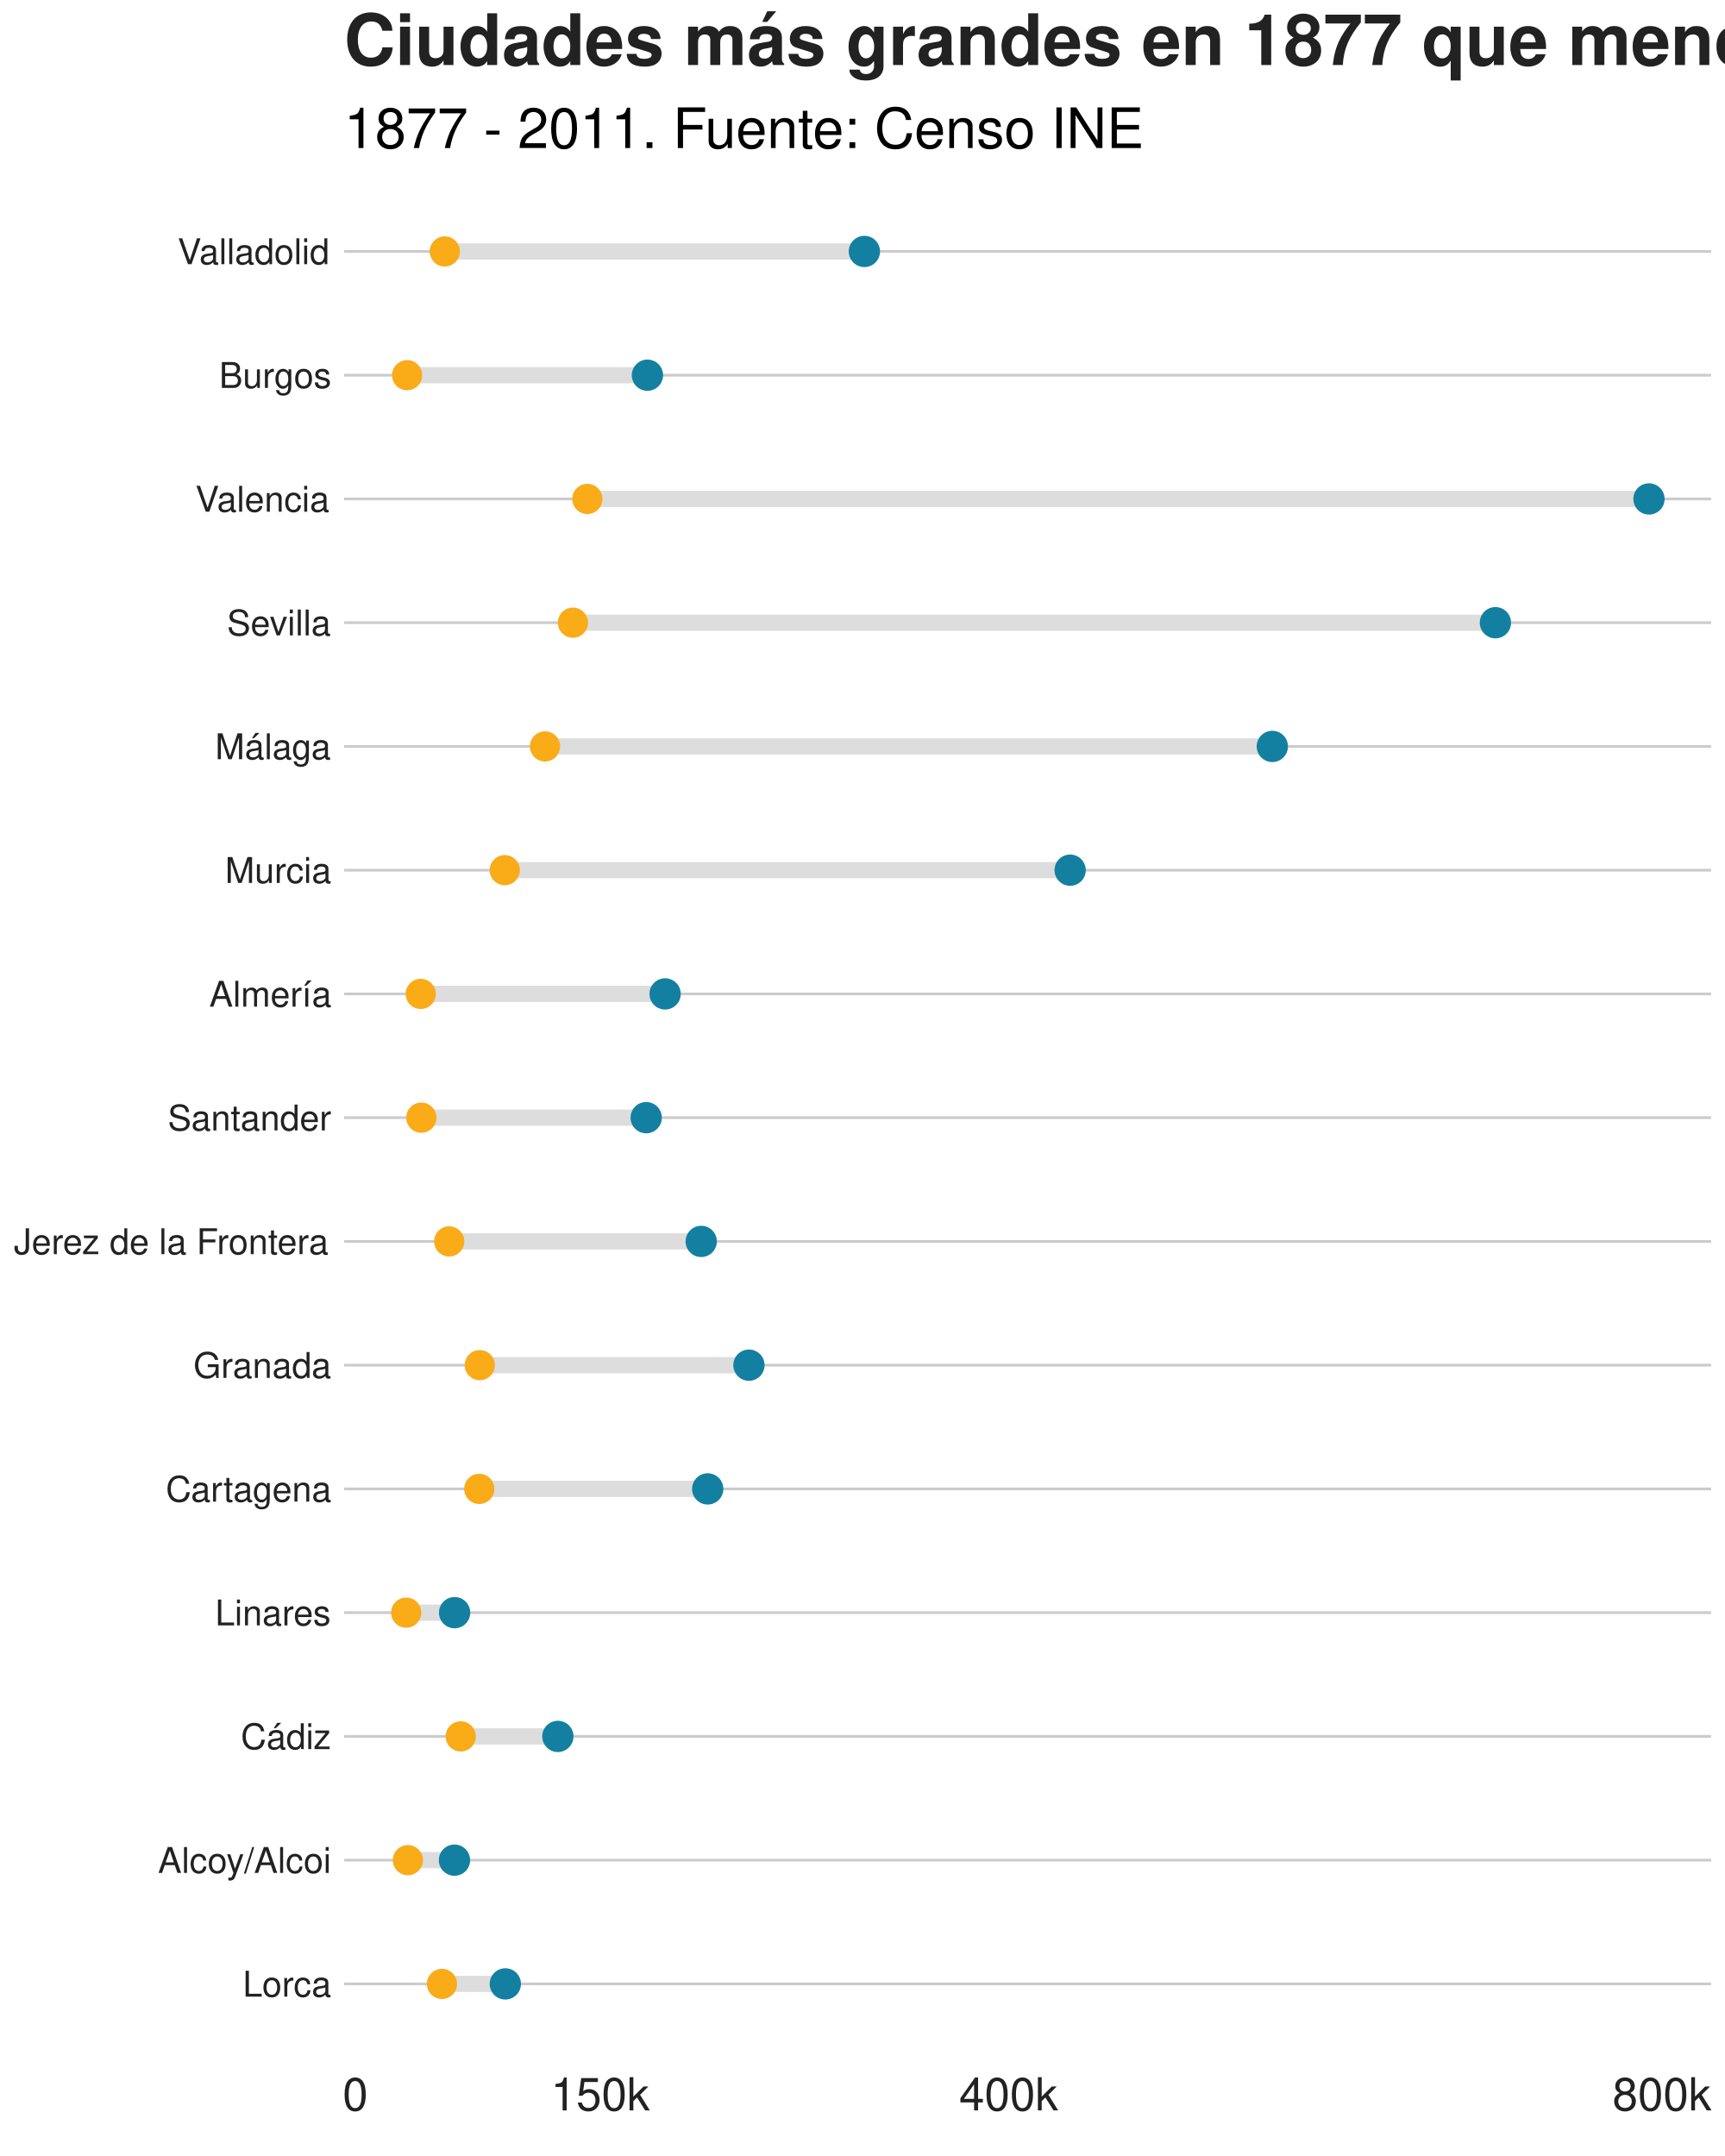
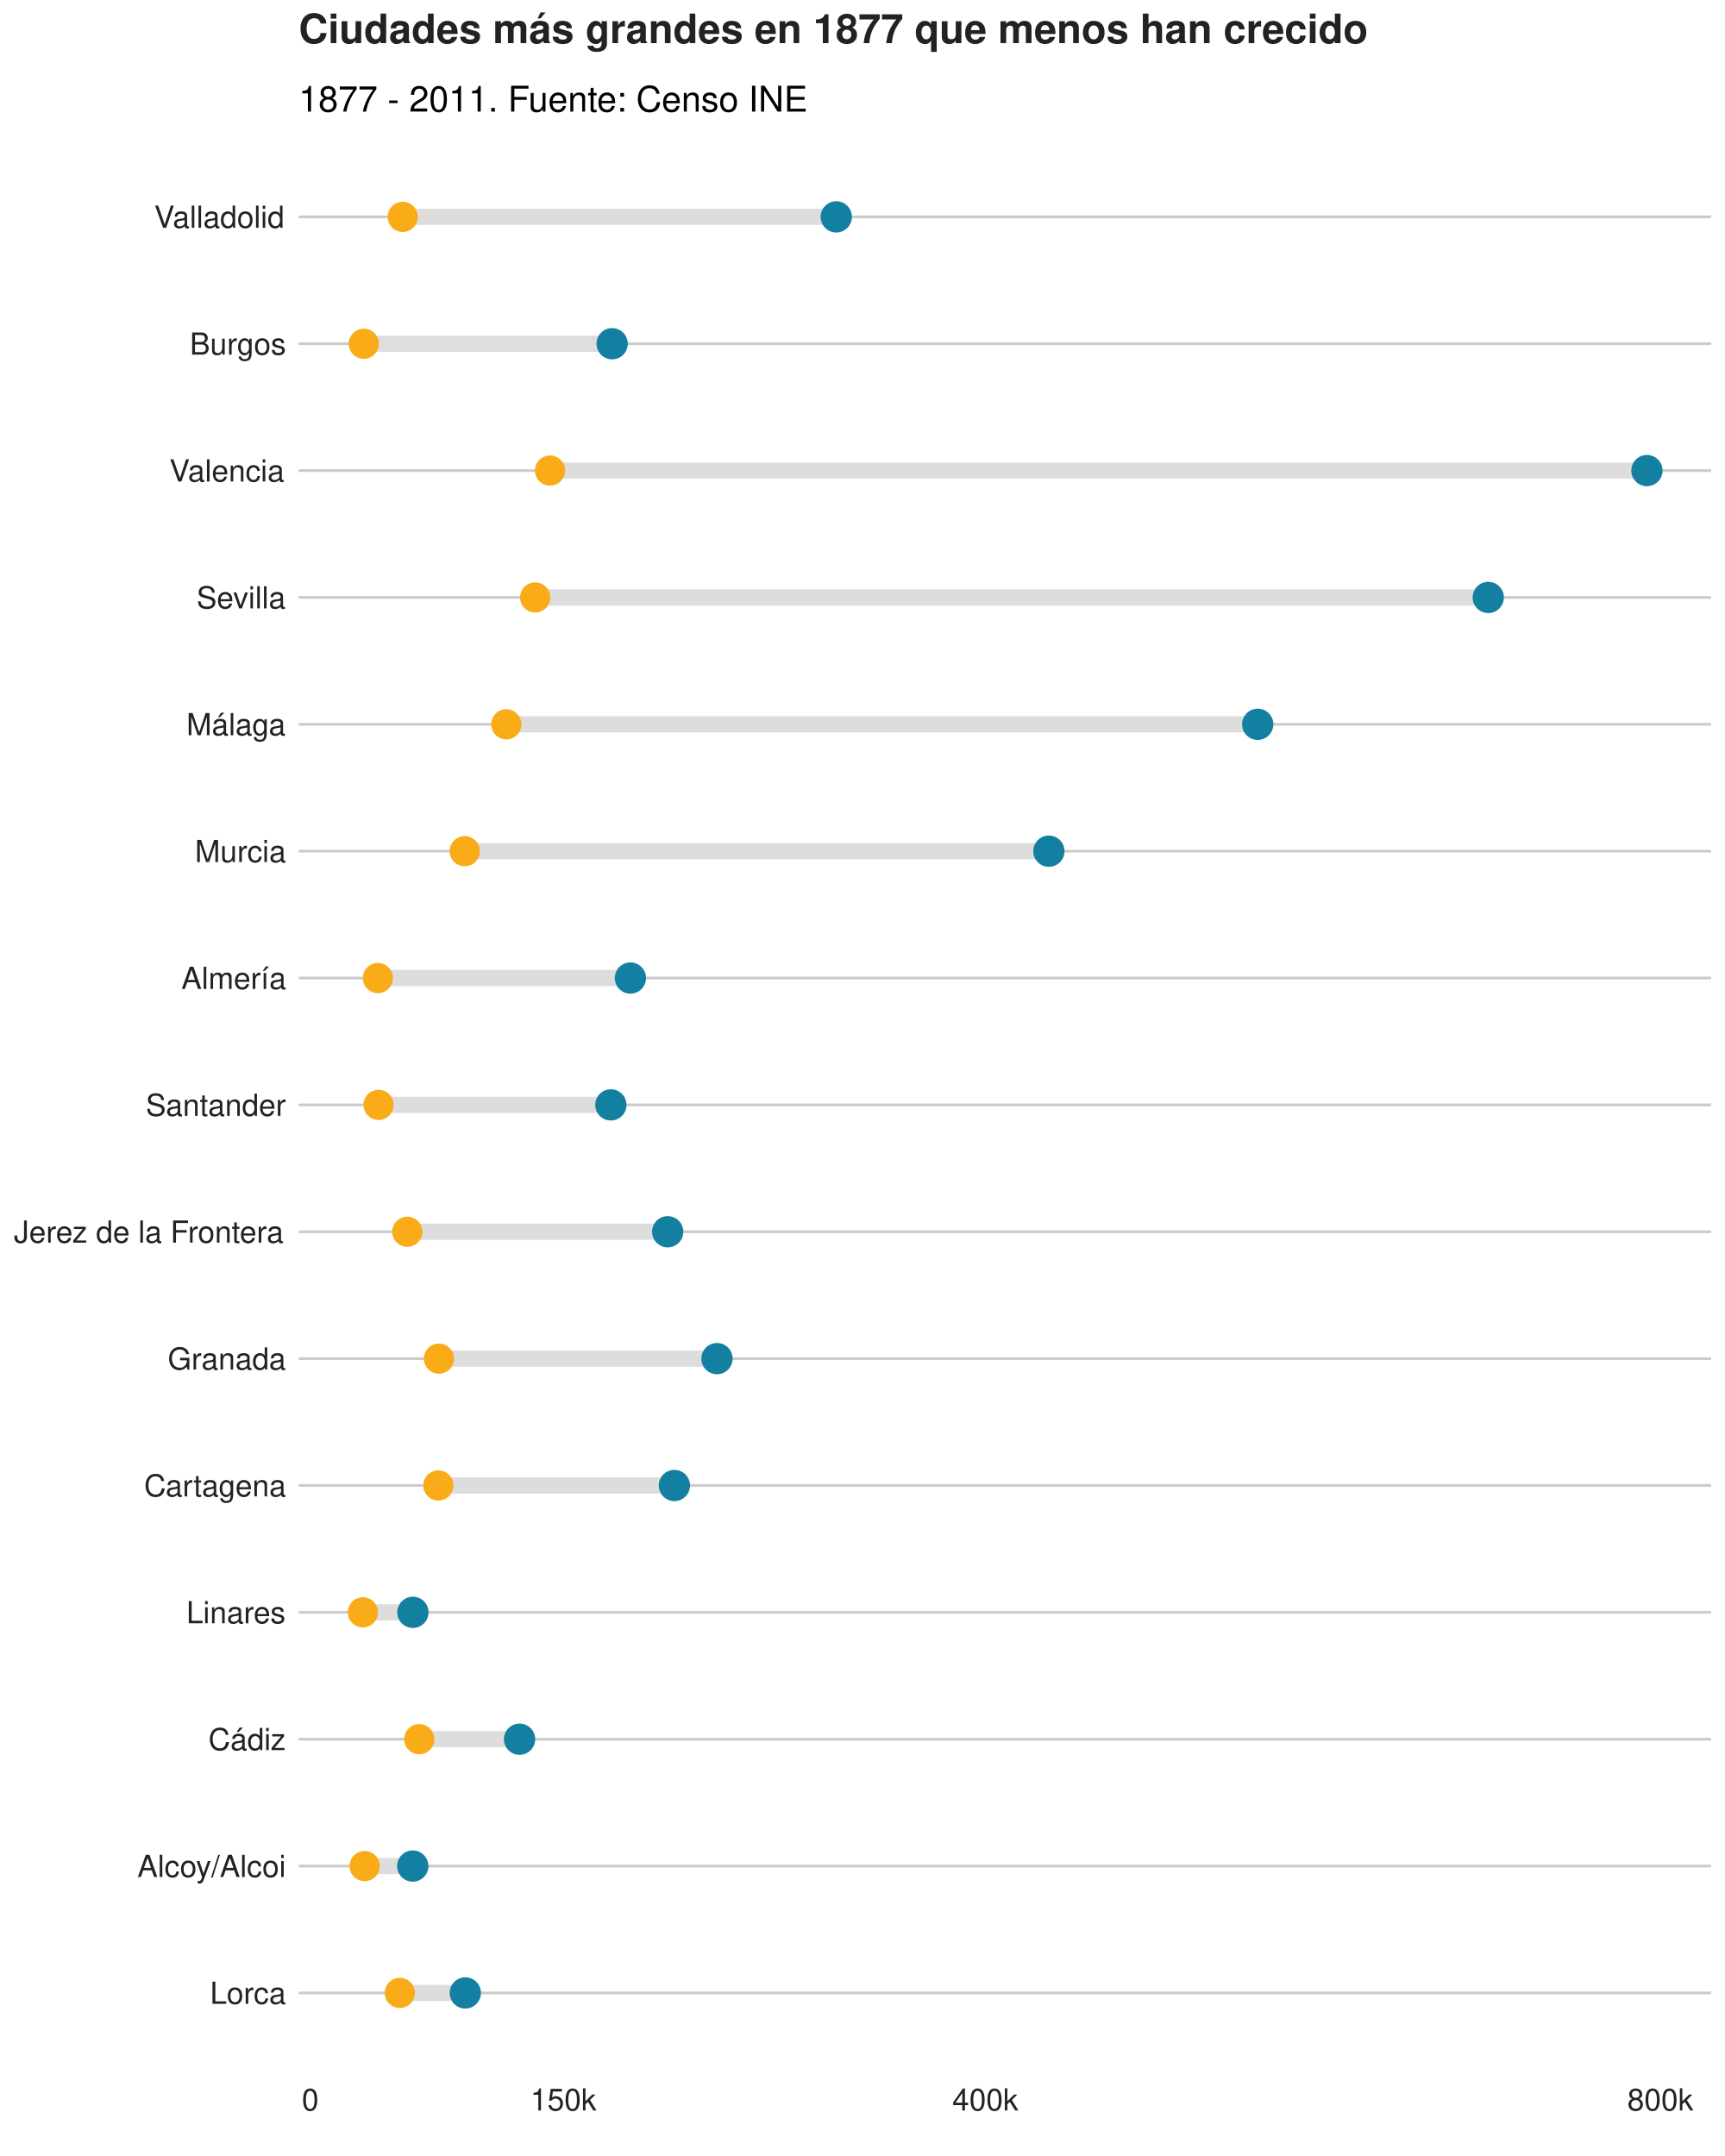
<svg xmlns="http://www.w3.org/2000/svg" viewBox="0 0 680.31 850.39">
  <defs>
    <style type="text/css">
    line, polyline, polygon, path, rect, circle {
      fill: none;
      stroke: #000000;
      stroke-linecap: round;
      stroke-linejoin: round;
      stroke-miterlimit: 10.00;
    }
  </style>
  </defs>
  <rect width="100%" height="100%" style="stroke: none; fill: #FFFFFF;" />
  <rect x="0.00" y="0.00" width="680.31" height="850.39" style="stroke-width: 1.07; stroke: #FFFFFF; fill: #FFFFFF;" />
  <defs>
-     <clipPath id="cpMTM1LjY5fDY3NC44NHw4MTEuNzl8NjkuODk=">
-       <rect x="135.69" y="69.89" width="539.14" height="741.90" />
+     <clipPath id="cpMTE3LjgwfDY3NC44NHw4MTYuMDl8NTUuNTI=">
+       <rect x="117.80" y="55.52" width="557.04" height="760.57" />
    </clipPath>
  </defs>
-   <polyline points="135.69,782.51 674.84,782.51 " style="stroke-width: 1.07; stroke: #CBCBCB; stroke-linecap: butt;" clip-path="url(#cpMTM1LjY5fDY3NC44NHw4MTEuNzl8NjkuODk=)" />
-   <polyline points="135.69,733.70 674.84,733.70 " style="stroke-width: 1.07; stroke: #CBCBCB; stroke-linecap: butt;" clip-path="url(#cpMTM1LjY5fDY3NC44NHw4MTEuNzl8NjkuODk=)" />
-   <polyline points="135.69,684.89 674.84,684.89 " style="stroke-width: 1.07; stroke: #CBCBCB; stroke-linecap: butt;" clip-path="url(#cpMTM1LjY5fDY3NC44NHw4MTEuNzl8NjkuODk=)" />
-   <polyline points="135.69,636.08 674.84,636.08 " style="stroke-width: 1.07; stroke: #CBCBCB; stroke-linecap: butt;" clip-path="url(#cpMTM1LjY5fDY3NC44NHw4MTEuNzl8NjkuODk=)" />
-   <polyline points="135.69,587.27 674.84,587.27 " style="stroke-width: 1.07; stroke: #CBCBCB; stroke-linecap: butt;" clip-path="url(#cpMTM1LjY5fDY3NC44NHw4MTEuNzl8NjkuODk=)" />
-   <polyline points="135.69,538.46 674.84,538.46 " style="stroke-width: 1.07; stroke: #CBCBCB; stroke-linecap: butt;" clip-path="url(#cpMTM1LjY5fDY3NC44NHw4MTEuNzl8NjkuODk=)" />
-   <polyline points="135.69,489.65 674.84,489.65 " style="stroke-width: 1.07; stroke: #CBCBCB; stroke-linecap: butt;" clip-path="url(#cpMTM1LjY5fDY3NC44NHw4MTEuNzl8NjkuODk=)" />
-   <polyline points="135.69,440.84 674.84,440.84 " style="stroke-width: 1.07; stroke: #CBCBCB; stroke-linecap: butt;" clip-path="url(#cpMTM1LjY5fDY3NC44NHw4MTEuNzl8NjkuODk=)" />
-   <polyline points="135.69,392.03 674.84,392.03 " style="stroke-width: 1.07; stroke: #CBCBCB; stroke-linecap: butt;" clip-path="url(#cpMTM1LjY5fDY3NC44NHw4MTEuNzl8NjkuODk=)" />
-   <polyline points="135.69,343.22 674.84,343.22 " style="stroke-width: 1.07; stroke: #CBCBCB; stroke-linecap: butt;" clip-path="url(#cpMTM1LjY5fDY3NC44NHw4MTEuNzl8NjkuODk=)" />
-   <polyline points="135.69,294.41 674.84,294.41 " style="stroke-width: 1.07; stroke: #CBCBCB; stroke-linecap: butt;" clip-path="url(#cpMTM1LjY5fDY3NC44NHw4MTEuNzl8NjkuODk=)" />
-   <polyline points="135.69,245.61 674.84,245.61 " style="stroke-width: 1.07; stroke: #CBCBCB; stroke-linecap: butt;" clip-path="url(#cpMTM1LjY5fDY3NC44NHw4MTEuNzl8NjkuODk=)" />
-   <polyline points="135.69,196.80 674.84,196.80 " style="stroke-width: 1.07; stroke: #CBCBCB; stroke-linecap: butt;" clip-path="url(#cpMTM1LjY5fDY3NC44NHw4MTEuNzl8NjkuODk=)" />
-   <polyline points="135.69,147.99 674.84,147.99 " style="stroke-width: 1.07; stroke: #CBCBCB; stroke-linecap: butt;" clip-path="url(#cpMTM1LjY5fDY3NC44NHw4MTEuNzl8NjkuODk=)" />
-   <polyline points="135.69,99.18 674.84,99.18 " style="stroke-width: 1.07; stroke: #CBCBCB; stroke-linecap: butt;" clip-path="url(#cpMTM1LjY5fDY3NC44NHw4MTEuNzl8NjkuODk=)" />
-   <line x1="174.31" y1="782.51" x2="199.29" y2="782.51" style="stroke-width: 6.40; stroke: #DDDDDD; stroke-linecap: butt;" clip-path="url(#cpMTM1LjY5fDY3NC44NHw4MTEuNzl8NjkuODk=)" />
-   <circle cx="174.31" cy="782.51" r="4.20pt" style="stroke-width: 0.71; stroke: #FAAB18; fill: #FAAB18;" clip-path="url(#cpMTM1LjY5fDY3NC44NHw4MTEuNzl8NjkuODk=)" />
-   <circle cx="199.29" cy="782.51" r="4.36pt" style="stroke-width: 0.71; stroke: #1380A1; fill: #1380A1;" clip-path="url(#cpMTM1LjY5fDY3NC44NHw4MTEuNzl8NjkuODk=)" />
-   <line x1="160.86" y1="733.70" x2="179.24" y2="733.70" style="stroke-width: 6.40; stroke: #DDDDDD; stroke-linecap: butt;" clip-path="url(#cpMTM1LjY5fDY3NC44NHw4MTEuNzl8NjkuODk=)" />
-   <circle cx="160.86" cy="733.70" r="4.20pt" style="stroke-width: 0.71; stroke: #FAAB18; fill: #FAAB18;" clip-path="url(#cpMTM1LjY5fDY3NC44NHw4MTEuNzl8NjkuODk=)" />
-   <circle cx="179.24" cy="733.70" r="4.36pt" style="stroke-width: 0.71; stroke: #1380A1; fill: #1380A1;" clip-path="url(#cpMTM1LjY5fDY3NC44NHw4MTEuNzl8NjkuODk=)" />
-   <line x1="181.71" y1="684.89" x2="220.01" y2="684.89" style="stroke-width: 6.40; stroke: #DDDDDD; stroke-linecap: butt;" clip-path="url(#cpMTM1LjY5fDY3NC44NHw4MTEuNzl8NjkuODk=)" />
-   <circle cx="181.71" cy="684.89" r="4.20pt" style="stroke-width: 0.71; stroke: #FAAB18; fill: #FAAB18;" clip-path="url(#cpMTM1LjY5fDY3NC44NHw4MTEuNzl8NjkuODk=)" />
-   <circle cx="220.01" cy="684.89" r="4.36pt" style="stroke-width: 0.71; stroke: #1380A1; fill: #1380A1;" clip-path="url(#cpMTM1LjY5fDY3NC44NHw4MTEuNzl8NjkuODk=)" />
-   <line x1="160.20" y1="636.08" x2="179.29" y2="636.08" style="stroke-width: 6.40; stroke: #DDDDDD; stroke-linecap: butt;" clip-path="url(#cpMTM1LjY5fDY3NC44NHw4MTEuNzl8NjkuODk=)" />
-   <circle cx="160.20" cy="636.08" r="4.20pt" style="stroke-width: 0.71; stroke: #FAAB18; fill: #FAAB18;" clip-path="url(#cpMTM1LjY5fDY3NC44NHw4MTEuNzl8NjkuODk=)" />
-   <circle cx="179.29" cy="636.08" r="4.36pt" style="stroke-width: 0.71; stroke: #1380A1; fill: #1380A1;" clip-path="url(#cpMTM1LjY5fDY3NC44NHw4MTEuNzl8NjkuODk=)" />
-   <line x1="189.02" y1="587.27" x2="279.11" y2="587.27" style="stroke-width: 6.40; stroke: #DDDDDD; stroke-linecap: butt;" clip-path="url(#cpMTM1LjY5fDY3NC44NHw4MTEuNzl8NjkuODk=)" />
-   <circle cx="189.02" cy="587.27" r="4.20pt" style="stroke-width: 0.71; stroke: #FAAB18; fill: #FAAB18;" clip-path="url(#cpMTM1LjY5fDY3NC44NHw4MTEuNzl8NjkuODk=)" />
-   <circle cx="279.11" cy="587.27" r="4.36pt" style="stroke-width: 0.71; stroke: #1380A1; fill: #1380A1;" clip-path="url(#cpMTM1LjY5fDY3NC44NHw4MTEuNzl8NjkuODk=)" />
-   <line x1="189.22" y1="538.46" x2="295.37" y2="538.46" style="stroke-width: 6.40; stroke: #DDDDDD; stroke-linecap: butt;" clip-path="url(#cpMTM1LjY5fDY3NC44NHw4MTEuNzl8NjkuODk=)" />
-   <circle cx="189.22" cy="538.46" r="4.20pt" style="stroke-width: 0.71; stroke: #FAAB18; fill: #FAAB18;" clip-path="url(#cpMTM1LjY5fDY3NC44NHw4MTEuNzl8NjkuODk=)" />
-   <circle cx="295.37" cy="538.46" r="4.36pt" style="stroke-width: 0.71; stroke: #1380A1; fill: #1380A1;" clip-path="url(#cpMTM1LjY5fDY3NC44NHw4MTEuNzl8NjkuODk=)" />
-   <line x1="177.16" y1="489.65" x2="276.55" y2="489.65" style="stroke-width: 6.40; stroke: #DDDDDD; stroke-linecap: butt;" clip-path="url(#cpMTM1LjY5fDY3NC44NHw4MTEuNzl8NjkuODk=)" />
-   <circle cx="177.16" cy="489.65" r="4.20pt" style="stroke-width: 0.71; stroke: #FAAB18; fill: #FAAB18;" clip-path="url(#cpMTM1LjY5fDY3NC44NHw4MTEuNzl8NjkuODk=)" />
-   <circle cx="276.55" cy="489.65" r="4.36pt" style="stroke-width: 0.71; stroke: #1380A1; fill: #1380A1;" clip-path="url(#cpMTM1LjY5fDY3NC44NHw4MTEuNzl8NjkuODk=)" />
-   <line x1="166.17" y1="440.84" x2="254.85" y2="440.84" style="stroke-width: 6.40; stroke: #DDDDDD; stroke-linecap: butt;" clip-path="url(#cpMTM1LjY5fDY3NC44NHw4MTEuNzl8NjkuODk=)" />
-   <circle cx="166.17" cy="440.84" r="4.20pt" style="stroke-width: 0.71; stroke: #FAAB18; fill: #FAAB18;" clip-path="url(#cpMTM1LjY5fDY3NC44NHw4MTEuNzl8NjkuODk=)" />
-   <circle cx="254.85" cy="440.84" r="4.36pt" style="stroke-width: 0.71; stroke: #1380A1; fill: #1380A1;" clip-path="url(#cpMTM1LjY5fDY3NC44NHw4MTEuNzl8NjkuODk=)" />
-   <line x1="165.93" y1="392.03" x2="262.31" y2="392.03" style="stroke-width: 6.40; stroke: #DDDDDD; stroke-linecap: butt;" clip-path="url(#cpMTM1LjY5fDY3NC44NHw4MTEuNzl8NjkuODk=)" />
-   <circle cx="165.93" cy="392.03" r="4.20pt" style="stroke-width: 0.71; stroke: #FAAB18; fill: #FAAB18;" clip-path="url(#cpMTM1LjY5fDY3NC44NHw4MTEuNzl8NjkuODk=)" />
-   <circle cx="262.31" cy="392.03" r="4.36pt" style="stroke-width: 0.71; stroke: #1380A1; fill: #1380A1;" clip-path="url(#cpMTM1LjY5fDY3NC44NHw4MTEuNzl8NjkuODk=)" />
-   <line x1="199.07" y1="343.22" x2="422.05" y2="343.22" style="stroke-width: 6.40; stroke: #DDDDDD; stroke-linecap: butt;" clip-path="url(#cpMTM1LjY5fDY3NC44NHw4MTEuNzl8NjkuODk=)" />
-   <circle cx="199.07" cy="343.22" r="4.20pt" style="stroke-width: 0.71; stroke: #FAAB18; fill: #FAAB18;" clip-path="url(#cpMTM1LjY5fDY3NC44NHw4MTEuNzl8NjkuODk=)" />
-   <circle cx="422.05" cy="343.22" r="4.36pt" style="stroke-width: 0.71; stroke: #1380A1; fill: #1380A1;" clip-path="url(#cpMTM1LjY5fDY3NC44NHw4MTEuNzl8NjkuODk=)" />
-   <line x1="214.94" y1="294.41" x2="501.78" y2="294.41" style="stroke-width: 6.40; stroke: #DDDDDD; stroke-linecap: butt;" clip-path="url(#cpMTM1LjY5fDY3NC44NHw4MTEuNzl8NjkuODk=)" />
-   <circle cx="214.94" cy="294.41" r="4.20pt" style="stroke-width: 0.71; stroke: #FAAB18; fill: #FAAB18;" clip-path="url(#cpMTM1LjY5fDY3NC44NHw4MTEuNzl8NjkuODk=)" />
-   <circle cx="501.78" cy="294.41" r="4.36pt" style="stroke-width: 0.71; stroke: #1380A1; fill: #1380A1;" clip-path="url(#cpMTM1LjY5fDY3NC44NHw4MTEuNzl8NjkuODk=)" />
-   <line x1="225.96" y1="245.61" x2="589.77" y2="245.61" style="stroke-width: 6.40; stroke: #DDDDDD; stroke-linecap: butt;" clip-path="url(#cpMTM1LjY5fDY3NC44NHw4MTEuNzl8NjkuODk=)" />
-   <circle cx="225.96" cy="245.61" r="4.20pt" style="stroke-width: 0.71; stroke: #FAAB18; fill: #FAAB18;" clip-path="url(#cpMTM1LjY5fDY3NC44NHw4MTEuNzl8NjkuODk=)" />
-   <circle cx="589.77" cy="245.61" r="4.36pt" style="stroke-width: 0.71; stroke: #1380A1; fill: #1380A1;" clip-path="url(#cpMTM1LjY5fDY3NC44NHw4MTEuNzl8NjkuODk=)" />
-   <line x1="231.64" y1="196.80" x2="650.33" y2="196.80" style="stroke-width: 6.40; stroke: #DDDDDD; stroke-linecap: butt;" clip-path="url(#cpMTM1LjY5fDY3NC44NHw4MTEuNzl8NjkuODk=)" />
-   <circle cx="231.64" cy="196.80" r="4.20pt" style="stroke-width: 0.71; stroke: #FAAB18; fill: #FAAB18;" clip-path="url(#cpMTM1LjY5fDY3NC44NHw4MTEuNzl8NjkuODk=)" />
-   <circle cx="650.33" cy="196.80" r="4.36pt" style="stroke-width: 0.71; stroke: #1380A1; fill: #1380A1;" clip-path="url(#cpMTM1LjY5fDY3NC44NHw4MTEuNzl8NjkuODk=)" />
-   <line x1="160.56" y1="147.99" x2="255.34" y2="147.99" style="stroke-width: 6.40; stroke: #DDDDDD; stroke-linecap: butt;" clip-path="url(#cpMTM1LjY5fDY3NC44NHw4MTEuNzl8NjkuODk=)" />
-   <circle cx="160.56" cy="147.99" r="4.20pt" style="stroke-width: 0.71; stroke: #FAAB18; fill: #FAAB18;" clip-path="url(#cpMTM1LjY5fDY3NC44NHw4MTEuNzl8NjkuODk=)" />
-   <circle cx="255.34" cy="147.99" r="4.36pt" style="stroke-width: 0.71; stroke: #1380A1; fill: #1380A1;" clip-path="url(#cpMTM1LjY5fDY3NC44NHw4MTEuNzl8NjkuODk=)" />
-   <line x1="175.42" y1="99.18" x2="340.90" y2="99.18" style="stroke-width: 6.40; stroke: #DDDDDD; stroke-linecap: butt;" clip-path="url(#cpMTM1LjY5fDY3NC44NHw4MTEuNzl8NjkuODk=)" />
-   <circle cx="175.42" cy="99.18" r="4.20pt" style="stroke-width: 0.71; stroke: #FAAB18; fill: #FAAB18;" clip-path="url(#cpMTM1LjY5fDY3NC44NHw4MTEuNzl8NjkuODk=)" />
-   <circle cx="340.90" cy="99.18" r="4.36pt" style="stroke-width: 0.71; stroke: #1380A1; fill: #1380A1;" clip-path="url(#cpMTM1LjY5fDY3NC44NHw4MTEuNzl8NjkuODk=)" />
+   <polyline points="117.80,786.07 674.84,786.07 " style="stroke-width: 1.07; stroke: #CBCBCB; stroke-linecap: butt;" clip-path="url(#cpMTE3LjgwfDY3NC44NHw4MTYuMDl8NTUuNTI=)" />
+   <polyline points="117.80,736.03 674.84,736.03 " style="stroke-width: 1.07; stroke: #CBCBCB; stroke-linecap: butt;" clip-path="url(#cpMTE3LjgwfDY3NC44NHw4MTYuMDl8NTUuNTI=)" />
+   <polyline points="117.80,685.99 674.84,685.99 " style="stroke-width: 1.07; stroke: #CBCBCB; stroke-linecap: butt;" clip-path="url(#cpMTE3LjgwfDY3NC44NHw4MTYuMDl8NTUuNTI=)" />
+   <polyline points="117.80,635.95 674.84,635.95 " style="stroke-width: 1.07; stroke: #CBCBCB; stroke-linecap: butt;" clip-path="url(#cpMTE3LjgwfDY3NC44NHw4MTYuMDl8NTUuNTI=)" />
+   <polyline points="117.80,585.92 674.84,585.92 " style="stroke-width: 1.07; stroke: #CBCBCB; stroke-linecap: butt;" clip-path="url(#cpMTE3LjgwfDY3NC44NHw4MTYuMDl8NTUuNTI=)" />
+   <polyline points="117.80,535.88 674.84,535.88 " style="stroke-width: 1.07; stroke: #CBCBCB; stroke-linecap: butt;" clip-path="url(#cpMTE3LjgwfDY3NC44NHw4MTYuMDl8NTUuNTI=)" />
+   <polyline points="117.80,485.84 674.84,485.84 " style="stroke-width: 1.07; stroke: #CBCBCB; stroke-linecap: butt;" clip-path="url(#cpMTE3LjgwfDY3NC44NHw4MTYuMDl8NTUuNTI=)" />
+   <polyline points="117.80,435.80 674.84,435.80 " style="stroke-width: 1.07; stroke: #CBCBCB; stroke-linecap: butt;" clip-path="url(#cpMTE3LjgwfDY3NC44NHw4MTYuMDl8NTUuNTI=)" />
+   <polyline points="117.80,385.77 674.84,385.77 " style="stroke-width: 1.07; stroke: #CBCBCB; stroke-linecap: butt;" clip-path="url(#cpMTE3LjgwfDY3NC44NHw4MTYuMDl8NTUuNTI=)" />
+   <polyline points="117.80,335.73 674.84,335.73 " style="stroke-width: 1.07; stroke: #CBCBCB; stroke-linecap: butt;" clip-path="url(#cpMTE3LjgwfDY3NC44NHw4MTYuMDl8NTUuNTI=)" />
+   <polyline points="117.80,285.69 674.84,285.69 " style="stroke-width: 1.07; stroke: #CBCBCB; stroke-linecap: butt;" clip-path="url(#cpMTE3LjgwfDY3NC44NHw4MTYuMDl8NTUuNTI=)" />
+   <polyline points="117.80,235.65 674.84,235.65 " style="stroke-width: 1.07; stroke: #CBCBCB; stroke-linecap: butt;" clip-path="url(#cpMTE3LjgwfDY3NC44NHw4MTYuMDl8NTUuNTI=)" />
+   <polyline points="117.80,185.61 674.84,185.61 " style="stroke-width: 1.07; stroke: #CBCBCB; stroke-linecap: butt;" clip-path="url(#cpMTE3LjgwfDY3NC44NHw4MTYuMDl8NTUuNTI=)" />
+   <polyline points="117.80,135.58 674.84,135.58 " style="stroke-width: 1.07; stroke: #CBCBCB; stroke-linecap: butt;" clip-path="url(#cpMTE3LjgwfDY3NC44NHw4MTYuMDl8NTUuNTI=)" />
+   <polyline points="117.80,85.54 674.84,85.54 " style="stroke-width: 1.07; stroke: #CBCBCB; stroke-linecap: butt;" clip-path="url(#cpMTE3LjgwfDY3NC44NHw4MTYuMDl8NTUuNTI=)" />
+   <line x1="157.69" y1="786.07" x2="183.51" y2="786.07" style="stroke-width: 6.40; stroke: #DDDDDD; stroke-linecap: butt;" clip-path="url(#cpMTE3LjgwfDY3NC44NHw4MTYuMDl8NTUuNTI=)" />
+   <circle cx="157.69" cy="786.07" r="4.20pt" style="stroke-width: 0.71; stroke: #FAAB18; fill: #FAAB18;" clip-path="url(#cpMTE3LjgwfDY3NC44NHw4MTYuMDl8NTUuNTI=)" />
+   <circle cx="183.51" cy="786.07" r="4.36pt" style="stroke-width: 0.71; stroke: #1380A1; fill: #1380A1;" clip-path="url(#cpMTE3LjgwfDY3NC44NHw4MTYuMDl8NTUuNTI=)" />
+   <line x1="143.80" y1="736.03" x2="162.79" y2="736.03" style="stroke-width: 6.40; stroke: #DDDDDD; stroke-linecap: butt;" clip-path="url(#cpMTE3LjgwfDY3NC44NHw4MTYuMDl8NTUuNTI=)" />
+   <circle cx="143.80" cy="736.03" r="4.20pt" style="stroke-width: 0.71; stroke: #FAAB18; fill: #FAAB18;" clip-path="url(#cpMTE3LjgwfDY3NC44NHw4MTYuMDl8NTUuNTI=)" />
+   <circle cx="162.79" cy="736.03" r="4.36pt" style="stroke-width: 0.71; stroke: #1380A1; fill: #1380A1;" clip-path="url(#cpMTE3LjgwfDY3NC44NHw4MTYuMDl8NTUuNTI=)" />
+   <line x1="165.34" y1="685.99" x2="204.91" y2="685.99" style="stroke-width: 6.40; stroke: #DDDDDD; stroke-linecap: butt;" clip-path="url(#cpMTE3LjgwfDY3NC44NHw4MTYuMDl8NTUuNTI=)" />
+   <circle cx="165.34" cy="685.99" r="4.20pt" style="stroke-width: 0.71; stroke: #FAAB18; fill: #FAAB18;" clip-path="url(#cpMTE3LjgwfDY3NC44NHw4MTYuMDl8NTUuNTI=)" />
+   <circle cx="204.91" cy="685.99" r="4.36pt" style="stroke-width: 0.71; stroke: #1380A1; fill: #1380A1;" clip-path="url(#cpMTE3LjgwfDY3NC44NHw4MTYuMDl8NTUuNTI=)" />
+   <line x1="143.12" y1="635.95" x2="162.84" y2="635.95" style="stroke-width: 6.40; stroke: #DDDDDD; stroke-linecap: butt;" clip-path="url(#cpMTE3LjgwfDY3NC44NHw4MTYuMDl8NTUuNTI=)" />
+   <circle cx="143.12" cy="635.95" r="4.20pt" style="stroke-width: 0.71; stroke: #FAAB18; fill: #FAAB18;" clip-path="url(#cpMTE3LjgwfDY3NC44NHw4MTYuMDl8NTUuNTI=)" />
+   <circle cx="162.84" cy="635.95" r="4.36pt" style="stroke-width: 0.71; stroke: #1380A1; fill: #1380A1;" clip-path="url(#cpMTE3LjgwfDY3NC44NHw4MTYuMDl8NTUuNTI=)" />
+   <line x1="172.89" y1="585.92" x2="265.97" y2="585.92" style="stroke-width: 6.40; stroke: #DDDDDD; stroke-linecap: butt;" clip-path="url(#cpMTE3LjgwfDY3NC44NHw4MTYuMDl8NTUuNTI=)" />
+   <circle cx="172.89" cy="585.92" r="4.20pt" style="stroke-width: 0.71; stroke: #FAAB18; fill: #FAAB18;" clip-path="url(#cpMTE3LjgwfDY3NC44NHw4MTYuMDl8NTUuNTI=)" />
+   <circle cx="265.97" cy="585.92" r="4.36pt" style="stroke-width: 0.71; stroke: #1380A1; fill: #1380A1;" clip-path="url(#cpMTE3LjgwfDY3NC44NHw4MTYuMDl8NTUuNTI=)" />
+   <line x1="173.10" y1="535.88" x2="282.77" y2="535.88" style="stroke-width: 6.40; stroke: #DDDDDD; stroke-linecap: butt;" clip-path="url(#cpMTE3LjgwfDY3NC44NHw4MTYuMDl8NTUuNTI=)" />
+   <circle cx="173.10" cy="535.88" r="4.20pt" style="stroke-width: 0.71; stroke: #FAAB18; fill: #FAAB18;" clip-path="url(#cpMTE3LjgwfDY3NC44NHw4MTYuMDl8NTUuNTI=)" />
+   <circle cx="282.77" cy="535.88" r="4.36pt" style="stroke-width: 0.71; stroke: #1380A1; fill: #1380A1;" clip-path="url(#cpMTE3LjgwfDY3NC44NHw4MTYuMDl8NTUuNTI=)" />
+   <line x1="160.64" y1="485.84" x2="263.33" y2="485.84" style="stroke-width: 6.40; stroke: #DDDDDD; stroke-linecap: butt;" clip-path="url(#cpMTE3LjgwfDY3NC44NHw4MTYuMDl8NTUuNTI=)" />
+   <circle cx="160.64" cy="485.84" r="4.20pt" style="stroke-width: 0.71; stroke: #FAAB18; fill: #FAAB18;" clip-path="url(#cpMTE3LjgwfDY3NC44NHw4MTYuMDl8NTUuNTI=)" />
+   <circle cx="263.33" cy="485.84" r="4.36pt" style="stroke-width: 0.71; stroke: #1380A1; fill: #1380A1;" clip-path="url(#cpMTE3LjgwfDY3NC44NHw4MTYuMDl8NTUuNTI=)" />
+   <line x1="149.29" y1="435.80" x2="240.91" y2="435.80" style="stroke-width: 6.40; stroke: #DDDDDD; stroke-linecap: butt;" clip-path="url(#cpMTE3LjgwfDY3NC44NHw4MTYuMDl8NTUuNTI=)" />
+   <circle cx="149.29" cy="435.80" r="4.20pt" style="stroke-width: 0.71; stroke: #FAAB18; fill: #FAAB18;" clip-path="url(#cpMTE3LjgwfDY3NC44NHw4MTYuMDl8NTUuNTI=)" />
+   <circle cx="240.91" cy="435.80" r="4.36pt" style="stroke-width: 0.71; stroke: #1380A1; fill: #1380A1;" clip-path="url(#cpMTE3LjgwfDY3NC44NHw4MTYuMDl8NTUuNTI=)" />
+   <line x1="149.04" y1="385.77" x2="248.62" y2="385.77" style="stroke-width: 6.40; stroke: #DDDDDD; stroke-linecap: butt;" clip-path="url(#cpMTE3LjgwfDY3NC44NHw4MTYuMDl8NTUuNTI=)" />
+   <circle cx="149.04" cy="385.77" r="4.20pt" style="stroke-width: 0.71; stroke: #FAAB18; fill: #FAAB18;" clip-path="url(#cpMTE3LjgwfDY3NC44NHw4MTYuMDl8NTUuNTI=)" />
+   <circle cx="248.62" cy="385.77" r="4.36pt" style="stroke-width: 0.71; stroke: #1380A1; fill: #1380A1;" clip-path="url(#cpMTE3LjgwfDY3NC44NHw4MTYuMDl8NTUuNTI=)" />
+   <line x1="183.28" y1="335.73" x2="413.66" y2="335.73" style="stroke-width: 6.40; stroke: #DDDDDD; stroke-linecap: butt;" clip-path="url(#cpMTE3LjgwfDY3NC44NHw4MTYuMDl8NTUuNTI=)" />
+   <circle cx="183.28" cy="335.73" r="4.20pt" style="stroke-width: 0.71; stroke: #FAAB18; fill: #FAAB18;" clip-path="url(#cpMTE3LjgwfDY3NC44NHw4MTYuMDl8NTUuNTI=)" />
+   <circle cx="413.66" cy="335.73" r="4.36pt" style="stroke-width: 0.71; stroke: #1380A1; fill: #1380A1;" clip-path="url(#cpMTE3LjgwfDY3NC44NHw4MTYuMDl8NTUuNTI=)" />
+   <line x1="199.68" y1="285.69" x2="496.03" y2="285.69" style="stroke-width: 6.40; stroke: #DDDDDD; stroke-linecap: butt;" clip-path="url(#cpMTE3LjgwfDY3NC44NHw4MTYuMDl8NTUuNTI=)" />
+   <circle cx="199.68" cy="285.69" r="4.20pt" style="stroke-width: 0.71; stroke: #FAAB18; fill: #FAAB18;" clip-path="url(#cpMTE3LjgwfDY3NC44NHw4MTYuMDl8NTUuNTI=)" />
+   <circle cx="496.03" cy="285.69" r="4.36pt" style="stroke-width: 0.71; stroke: #1380A1; fill: #1380A1;" clip-path="url(#cpMTE3LjgwfDY3NC44NHw4MTYuMDl8NTUuNTI=)" />
+   <line x1="211.06" y1="235.65" x2="586.95" y2="235.65" style="stroke-width: 6.40; stroke: #DDDDDD; stroke-linecap: butt;" clip-path="url(#cpMTE3LjgwfDY3NC44NHw4MTYuMDl8NTUuNTI=)" />
+   <circle cx="211.06" cy="235.65" r="4.20pt" style="stroke-width: 0.71; stroke: #FAAB18; fill: #FAAB18;" clip-path="url(#cpMTE3LjgwfDY3NC44NHw4MTYuMDl8NTUuNTI=)" />
+   <circle cx="586.95" cy="235.65" r="4.36pt" style="stroke-width: 0.71; stroke: #1380A1; fill: #1380A1;" clip-path="url(#cpMTE3LjgwfDY3NC44NHw4MTYuMDl8NTUuNTI=)" />
+   <line x1="216.93" y1="185.61" x2="649.52" y2="185.61" style="stroke-width: 6.40; stroke: #DDDDDD; stroke-linecap: butt;" clip-path="url(#cpMTE3LjgwfDY3NC44NHw4MTYuMDl8NTUuNTI=)" />
+   <circle cx="216.93" cy="185.61" r="4.20pt" style="stroke-width: 0.71; stroke: #FAAB18; fill: #FAAB18;" clip-path="url(#cpMTE3LjgwfDY3NC44NHw4MTYuMDl8NTUuNTI=)" />
+   <circle cx="649.52" cy="185.61" r="4.36pt" style="stroke-width: 0.71; stroke: #1380A1; fill: #1380A1;" clip-path="url(#cpMTE3LjgwfDY3NC44NHw4MTYuMDl8NTUuNTI=)" />
+   <line x1="143.48" y1="135.58" x2="241.42" y2="135.58" style="stroke-width: 6.40; stroke: #DDDDDD; stroke-linecap: butt;" clip-path="url(#cpMTE3LjgwfDY3NC44NHw4MTYuMDl8NTUuNTI=)" />
+   <circle cx="143.48" cy="135.58" r="4.20pt" style="stroke-width: 0.71; stroke: #FAAB18; fill: #FAAB18;" clip-path="url(#cpMTE3LjgwfDY3NC44NHw4MTYuMDl8NTUuNTI=)" />
+   <circle cx="241.42" cy="135.58" r="4.36pt" style="stroke-width: 0.71; stroke: #1380A1; fill: #1380A1;" clip-path="url(#cpMTE3LjgwfDY3NC44NHw4MTYuMDl8NTUuNTI=)" />
+   <line x1="158.84" y1="85.54" x2="329.81" y2="85.54" style="stroke-width: 6.40; stroke: #DDDDDD; stroke-linecap: butt;" clip-path="url(#cpMTE3LjgwfDY3NC44NHw4MTYuMDl8NTUuNTI=)" />
+   <circle cx="158.84" cy="85.54" r="4.20pt" style="stroke-width: 0.71; stroke: #FAAB18; fill: #FAAB18;" clip-path="url(#cpMTE3LjgwfDY3NC44NHw4MTYuMDl8NTUuNTI=)" />
+   <circle cx="329.81" cy="85.54" r="4.36pt" style="stroke-width: 0.71; stroke: #1380A1; fill: #1380A1;" clip-path="url(#cpMTE3LjgwfDY3NC44NHw4MTYuMDl8NTUuNTI=)" />
  <defs>
    <clipPath id="cpMC4wMHw2ODAuMzF8ODUwLjM5fDAuMDA=">
      <rect x="0.00" y="0.00" width="680.31" height="850.39" />
    </clipPath>
  </defs>
  <g clip-path="url(#cpMC4wMHw2ODAuMzF8ODUwLjM5fDAuMDA=)">
-     <text x="95.74" y="787.53" style="font-size: 14.00px; fill: #222222; font-family: Helvetica;" textLength="35.02px" lengthAdjust="spacingAndGlyphs">Lorca</text>
+     <text x="82.85" y="790.37" style="font-size: 12.00px; fill: #222222; font-family: Helvetica;" textLength="30.02px" lengthAdjust="spacingAndGlyphs">Lorca</text>
  </g>
  <g clip-path="url(#cpMC4wMHw2ODAuMzF8ODUwLjM5fDAuMDA=)">
-     <text x="62.29" y="738.72" style="font-size: 14.00px; fill: #222222; font-family: Helvetica;" textLength="68.47px" lengthAdjust="spacingAndGlyphs">Alcoy/Alcoi</text>
+     <text x="54.18" y="740.33" style="font-size: 12.00px; fill: #222222; font-family: Helvetica;" textLength="58.69px" lengthAdjust="spacingAndGlyphs">Alcoy/Alcoi</text>
  </g>
  <g clip-path="url(#cpMC4wMHw2ODAuMzF8ODUwLjM5fDAuMDA=)">
-     <text x="94.97" y="689.91" style="font-size: 14.00px; fill: #222222; font-family: Helvetica;" textLength="35.79px" lengthAdjust="spacingAndGlyphs">Cádiz</text>
+     <text x="82.18" y="690.30" style="font-size: 12.00px; fill: #222222; font-family: Helvetica;" textLength="30.68px" lengthAdjust="spacingAndGlyphs">Cádiz</text>
  </g>
  <g clip-path="url(#cpMC4wMHw2ODAuMzF8ODUwLjM5fDAuMDA=)">
-     <text x="84.84" y="641.10" style="font-size: 14.00px; fill: #222222; font-family: Helvetica;" textLength="45.92px" lengthAdjust="spacingAndGlyphs">Linares</text>
+     <text x="73.51" y="640.26" style="font-size: 12.00px; fill: #222222; font-family: Helvetica;" textLength="39.36px" lengthAdjust="spacingAndGlyphs">Linares</text>
  </g>
  <g clip-path="url(#cpMC4wMHw2ODAuMzF8ODUwLjM5fDAuMDA=)">
-     <text x="65.38" y="592.29" style="font-size: 14.00px; fill: #222222; font-family: Helvetica;" textLength="65.38px" lengthAdjust="spacingAndGlyphs">Cartagena</text>
+     <text x="56.83" y="590.22" style="font-size: 12.00px; fill: #222222; font-family: Helvetica;" textLength="56.04px" lengthAdjust="spacingAndGlyphs">Cartagena</text>
  </g>
  <g clip-path="url(#cpMC4wMHw2ODAuMzF8ODUwLjM5fDAuMDA=)">
-     <text x="76.28" y="543.48" style="font-size: 14.00px; fill: #222222; font-family: Helvetica;" textLength="54.48px" lengthAdjust="spacingAndGlyphs">Granada</text>
+     <text x="66.16" y="540.18" style="font-size: 12.00px; fill: #222222; font-family: Helvetica;" textLength="46.70px" lengthAdjust="spacingAndGlyphs">Granada</text>
  </g>
  <g clip-path="url(#cpMC4wMHw2ODAuMzF8ODUwLjM5fDAuMDA=)">
-     <text x="5.48" y="494.68" style="font-size: 14.00px; fill: #222222; font-family: Helvetica;" textLength="125.28px" lengthAdjust="spacingAndGlyphs">Jerez de la Frontera</text>
+     <text x="5.48" y="490.15" style="font-size: 12.00px; fill: #222222; font-family: Helvetica;" textLength="107.38px" lengthAdjust="spacingAndGlyphs">Jerez de la Frontera</text>
  </g>
  <g clip-path="url(#cpMC4wMHw2ODAuMzF8ODUwLjM5fDAuMDA=)">
-     <text x="66.16" y="445.87" style="font-size: 14.00px; fill: #222222; font-family: Helvetica;" textLength="64.61px" lengthAdjust="spacingAndGlyphs">Santander</text>
+     <text x="57.49" y="440.11" style="font-size: 12.00px; fill: #222222; font-family: Helvetica;" textLength="55.38px" lengthAdjust="spacingAndGlyphs">Santander</text>
  </g>
  <g clip-path="url(#cpMC4wMHw2ODAuMzF8ODUwLjM5fDAuMDA=)">
-     <text x="82.53" y="397.06" style="font-size: 14.00px; fill: #222222; font-family: Helvetica;" textLength="48.23px" lengthAdjust="spacingAndGlyphs">Almería</text>
+     <text x="71.52" y="390.07" style="font-size: 12.00px; fill: #222222; font-family: Helvetica;" textLength="41.34px" lengthAdjust="spacingAndGlyphs">Almería</text>
  </g>
  <g clip-path="url(#cpMC4wMHw2ODAuMzF8ODUwLjM5fDAuMDA=)">
-     <text x="88.75" y="348.25" style="font-size: 14.00px; fill: #222222; font-family: Helvetica;" textLength="42.01px" lengthAdjust="spacingAndGlyphs">Murcia</text>
+     <text x="76.86" y="340.03" style="font-size: 12.00px; fill: #222222; font-family: Helvetica;" textLength="36.01px" lengthAdjust="spacingAndGlyphs">Murcia</text>
  </g>
  <g clip-path="url(#cpMC4wMHw2ODAuMzF8ODUwLjM5fDAuMDA=)">
-     <text x="84.84" y="299.44" style="font-size: 14.00px; fill: #222222; font-family: Helvetica;" textLength="45.92px" lengthAdjust="spacingAndGlyphs">Málaga</text>
+     <text x="73.51" y="289.99" style="font-size: 12.00px; fill: #222222; font-family: Helvetica;" textLength="39.36px" lengthAdjust="spacingAndGlyphs">Málaga</text>
  </g>
  <g clip-path="url(#cpMC4wMHw2ODAuMzF8ODUwLjM5fDAuMDA=)">
-     <text x="89.52" y="250.63" style="font-size: 14.00px; fill: #222222; font-family: Helvetica;" textLength="41.24px" lengthAdjust="spacingAndGlyphs">Sevilla</text>
+     <text x="77.51" y="239.96" style="font-size: 12.00px; fill: #222222; font-family: Helvetica;" textLength="35.35px" lengthAdjust="spacingAndGlyphs">Sevilla</text>
  </g>
  <g clip-path="url(#cpMC4wMHw2ODAuMzF8ODUwLjM5fDAuMDA=)">
-     <text x="77.06" y="201.82" style="font-size: 14.00px; fill: #222222; font-family: Helvetica;" textLength="53.70px" lengthAdjust="spacingAndGlyphs">Valencia</text>
+     <text x="66.83" y="189.92" style="font-size: 12.00px; fill: #222222; font-family: Helvetica;" textLength="46.03px" lengthAdjust="spacingAndGlyphs">Valencia</text>
  </g>
  <g clip-path="url(#cpMC4wMHw2ODAuMzF8ODUwLjM5fDAuMDA=)">
-     <text x="86.40" y="153.01" style="font-size: 14.00px; fill: #222222; font-family: Helvetica;" textLength="44.36px" lengthAdjust="spacingAndGlyphs">Burgos</text>
+     <text x="74.84" y="139.88" style="font-size: 12.00px; fill: #222222; font-family: Helvetica;" textLength="38.02px" lengthAdjust="spacingAndGlyphs">Burgos</text>
  </g>
  <g clip-path="url(#cpMC4wMHw2ODAuMzF8ODUwLjM5fDAuMDA=)">
-     <text x="70.05" y="104.20" style="font-size: 14.00px; fill: #222222; font-family: Helvetica;" textLength="60.71px" lengthAdjust="spacingAndGlyphs">Valladolid</text>
+     <text x="60.83" y="89.84" style="font-size: 12.00px; fill: #222222; font-family: Helvetica;" textLength="52.04px" lengthAdjust="spacingAndGlyphs">Valladolid</text>
  </g>
  <g clip-path="url(#cpMC4wMHw2ODAuMzF8ODUwLjM5fDAuMDA=)">
-     <text x="135.12" y="832.42" style="font-size: 18.00px; fill: #222222; font-family: Helvetica;" textLength="10.01px" lengthAdjust="spacingAndGlyphs">0</text>
+     <text x="119.04" y="832.42" style="font-size: 12.00px; fill: #222222; font-family: Helvetica;" textLength="6.67px" lengthAdjust="spacingAndGlyphs">0</text>
  </g>
  <g clip-path="url(#cpMC4wMHw2ODAuMzF8ODUwLjM5fDAuMDA=)">
-     <text x="217.23" y="832.42" style="font-size: 18.00px; fill: #222222; font-family: Helvetica;" textLength="39.03px" lengthAdjust="spacingAndGlyphs">150k</text>
+     <text x="209.20" y="832.42" style="font-size: 12.00px; fill: #222222; font-family: Helvetica;" textLength="26.02px" lengthAdjust="spacingAndGlyphs">150k</text>
  </g>
  <g clip-path="url(#cpMC4wMHw2ODAuMzF8ODUwLjM5fDAuMDA=)">
-     <text x="378.27" y="832.42" style="font-size: 18.00px; fill: #222222; font-family: Helvetica;" textLength="39.03px" lengthAdjust="spacingAndGlyphs">400k</text>
+     <text x="375.58" y="832.42" style="font-size: 12.00px; fill: #222222; font-family: Helvetica;" textLength="26.02px" lengthAdjust="spacingAndGlyphs">400k</text>
  </g>
  <g clip-path="url(#cpMC4wMHw2ODAuMzF8ODUwLjM5fDAuMDA=)">
-     <text x="635.93" y="832.42" style="font-size: 18.00px; fill: #222222; font-family: Helvetica;" textLength="39.03px" lengthAdjust="spacingAndGlyphs">800k</text>
+     <text x="641.79" y="832.42" style="font-size: 12.00px; fill: #222222; font-family: Helvetica;" textLength="26.02px" lengthAdjust="spacingAndGlyphs">800k</text>
  </g>
  <g clip-path="url(#cpMC4wMHw2ODAuMzF8ODUwLjM5fDAuMDA=)">
-     <text x="135.69" y="58.39" style="font-size: 22.00px; font-family: Helvetica;" textLength="316.75px" lengthAdjust="spacingAndGlyphs">1877 - 2011. Fuente: Censo INE</text>
+     <text x="117.80" y="44.02" style="font-size: 14.00px; font-family: Helvetica;" textLength="201.57px" lengthAdjust="spacingAndGlyphs">1877 - 2011. Fuente: Censo INE</text>
  </g>
  <g clip-path="url(#cpMC4wMHw2ODAuMzF8ODUwLjM5fDAuMDA=)">
-     <text x="135.69" y="25.64" style="font-size: 28.00px; font-weight: bold; fill: #222222; font-family: Helvetica;" textLength="737.60px" lengthAdjust="spacingAndGlyphs">Ciudades más grandes en 1877 que menos han crecido</text>
+     <text x="117.80" y="17.00" style="font-size: 16.00px; font-weight: bold; fill: #222222; font-family: Helvetica;" textLength="421.48px" lengthAdjust="spacingAndGlyphs">Ciudades más grandes en 1877 que menos han crecido</text>
  </g>
</svg>
